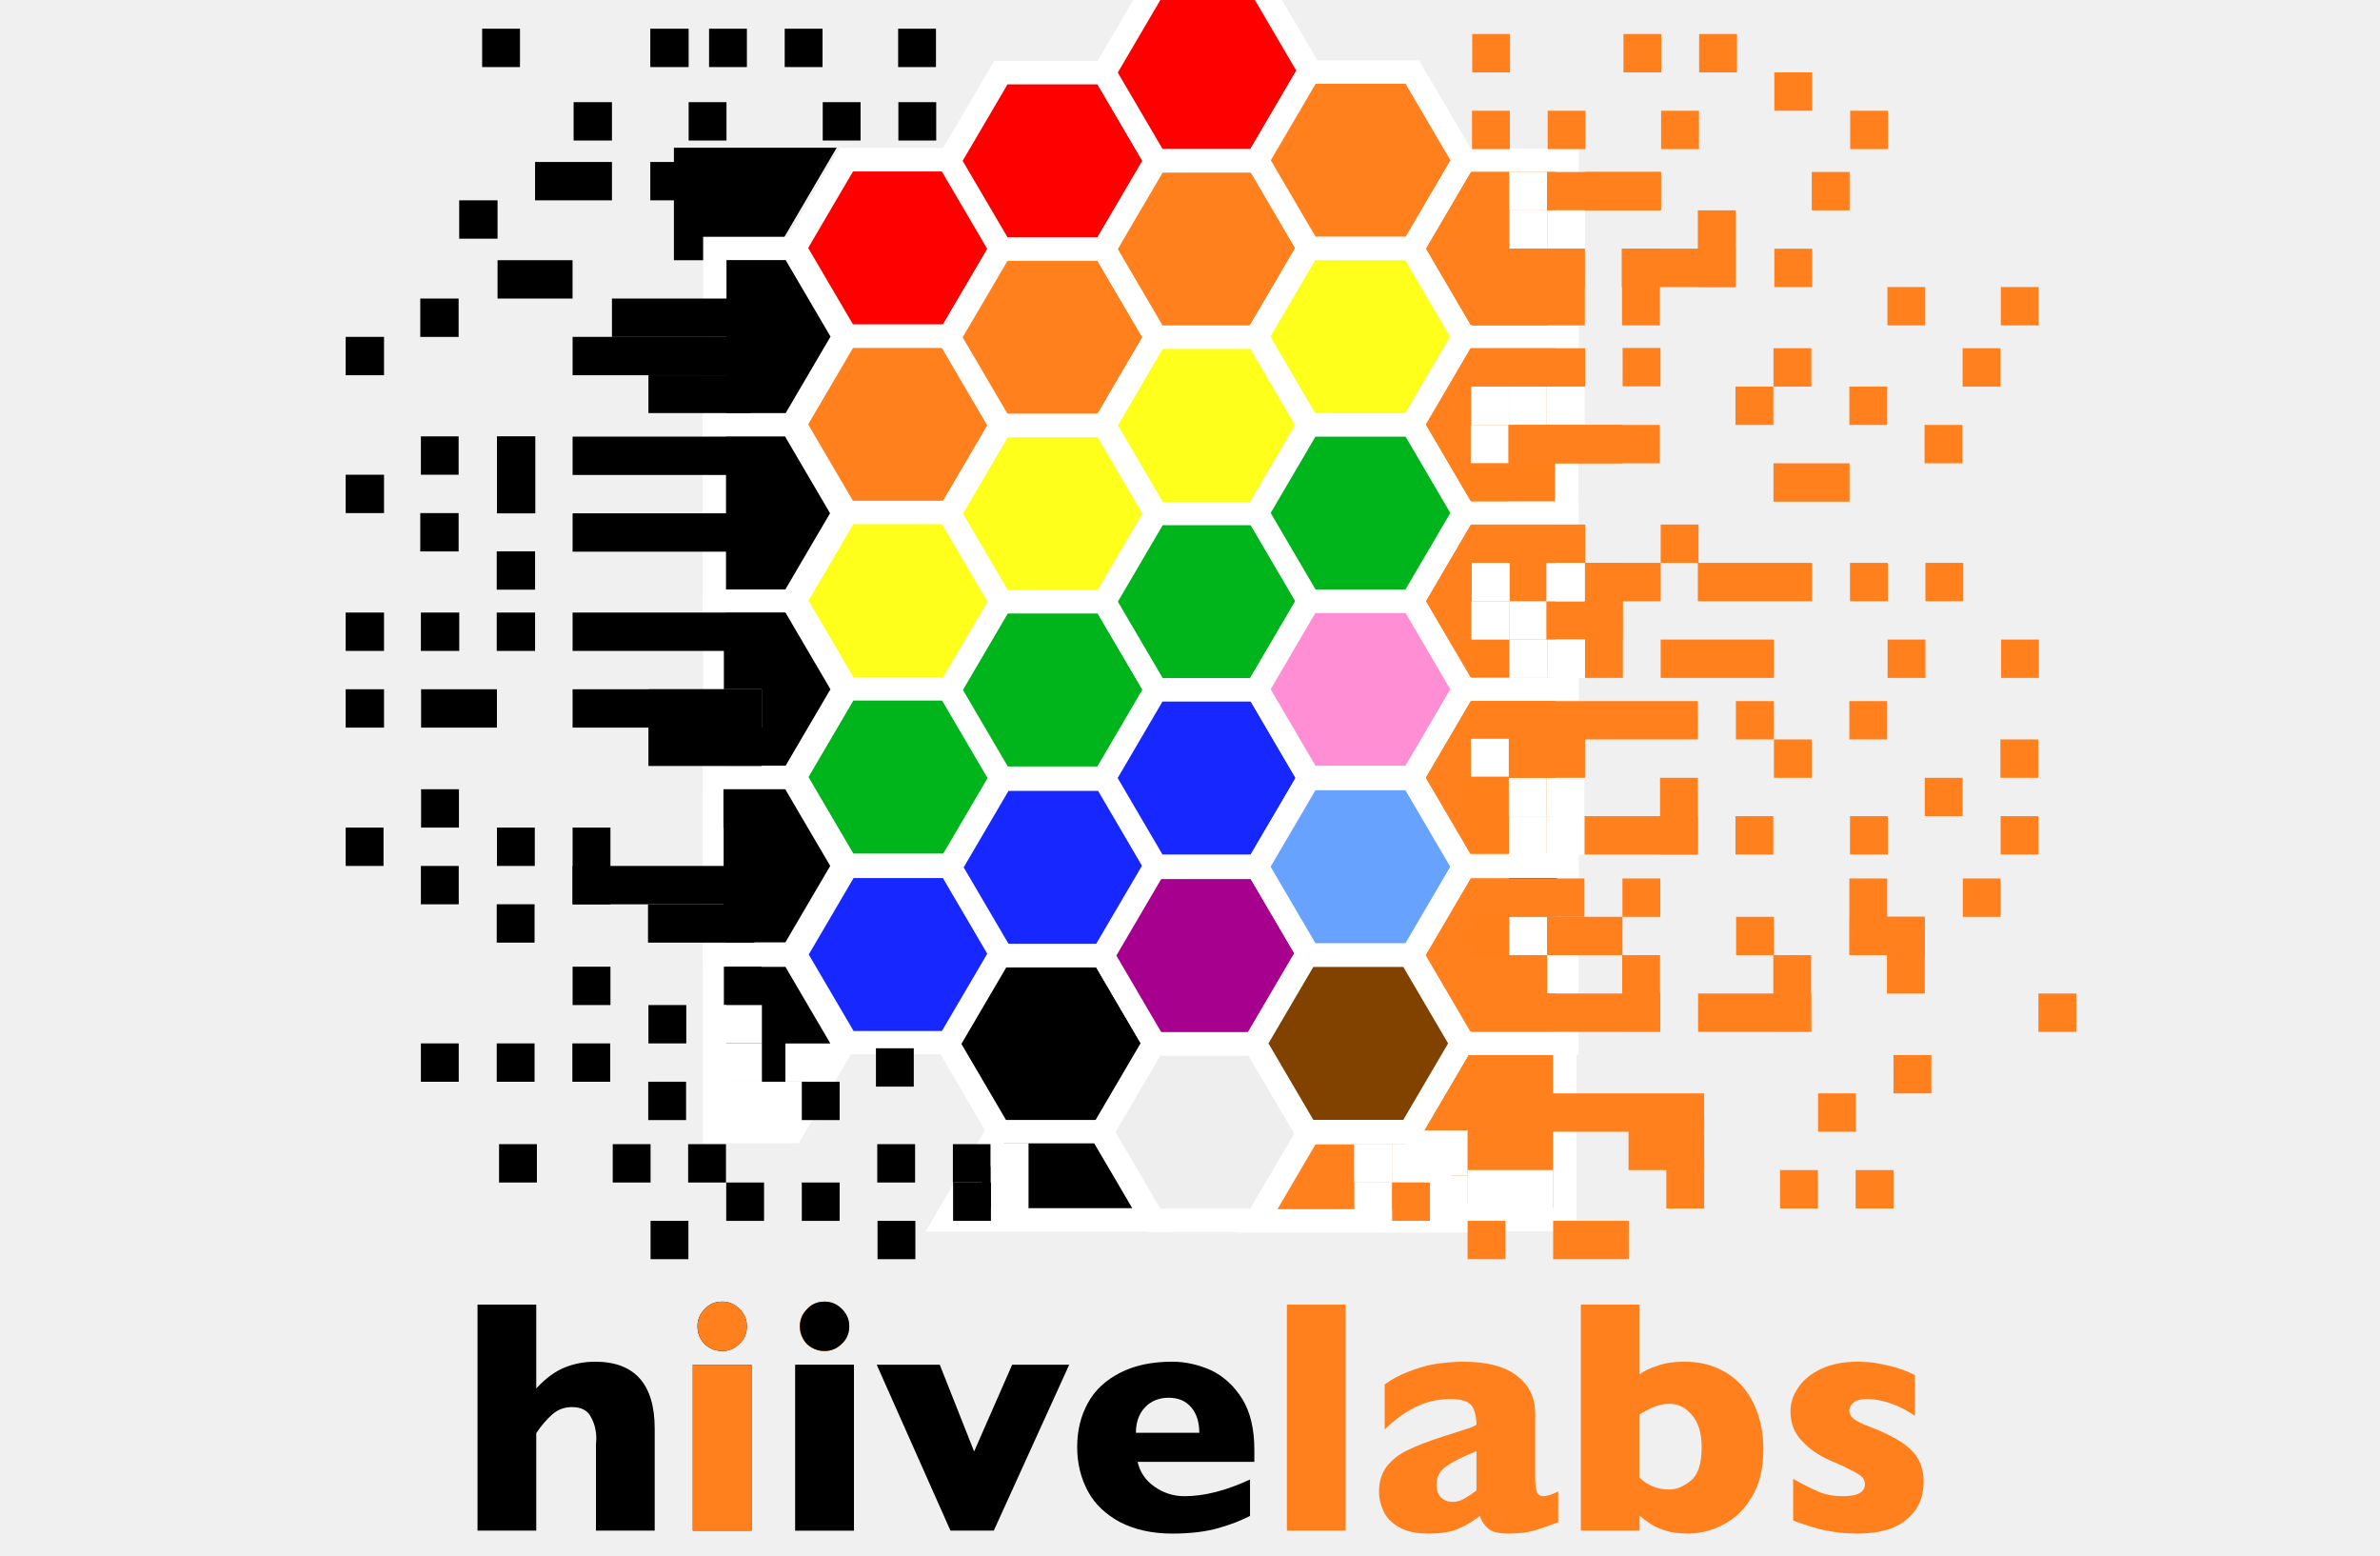
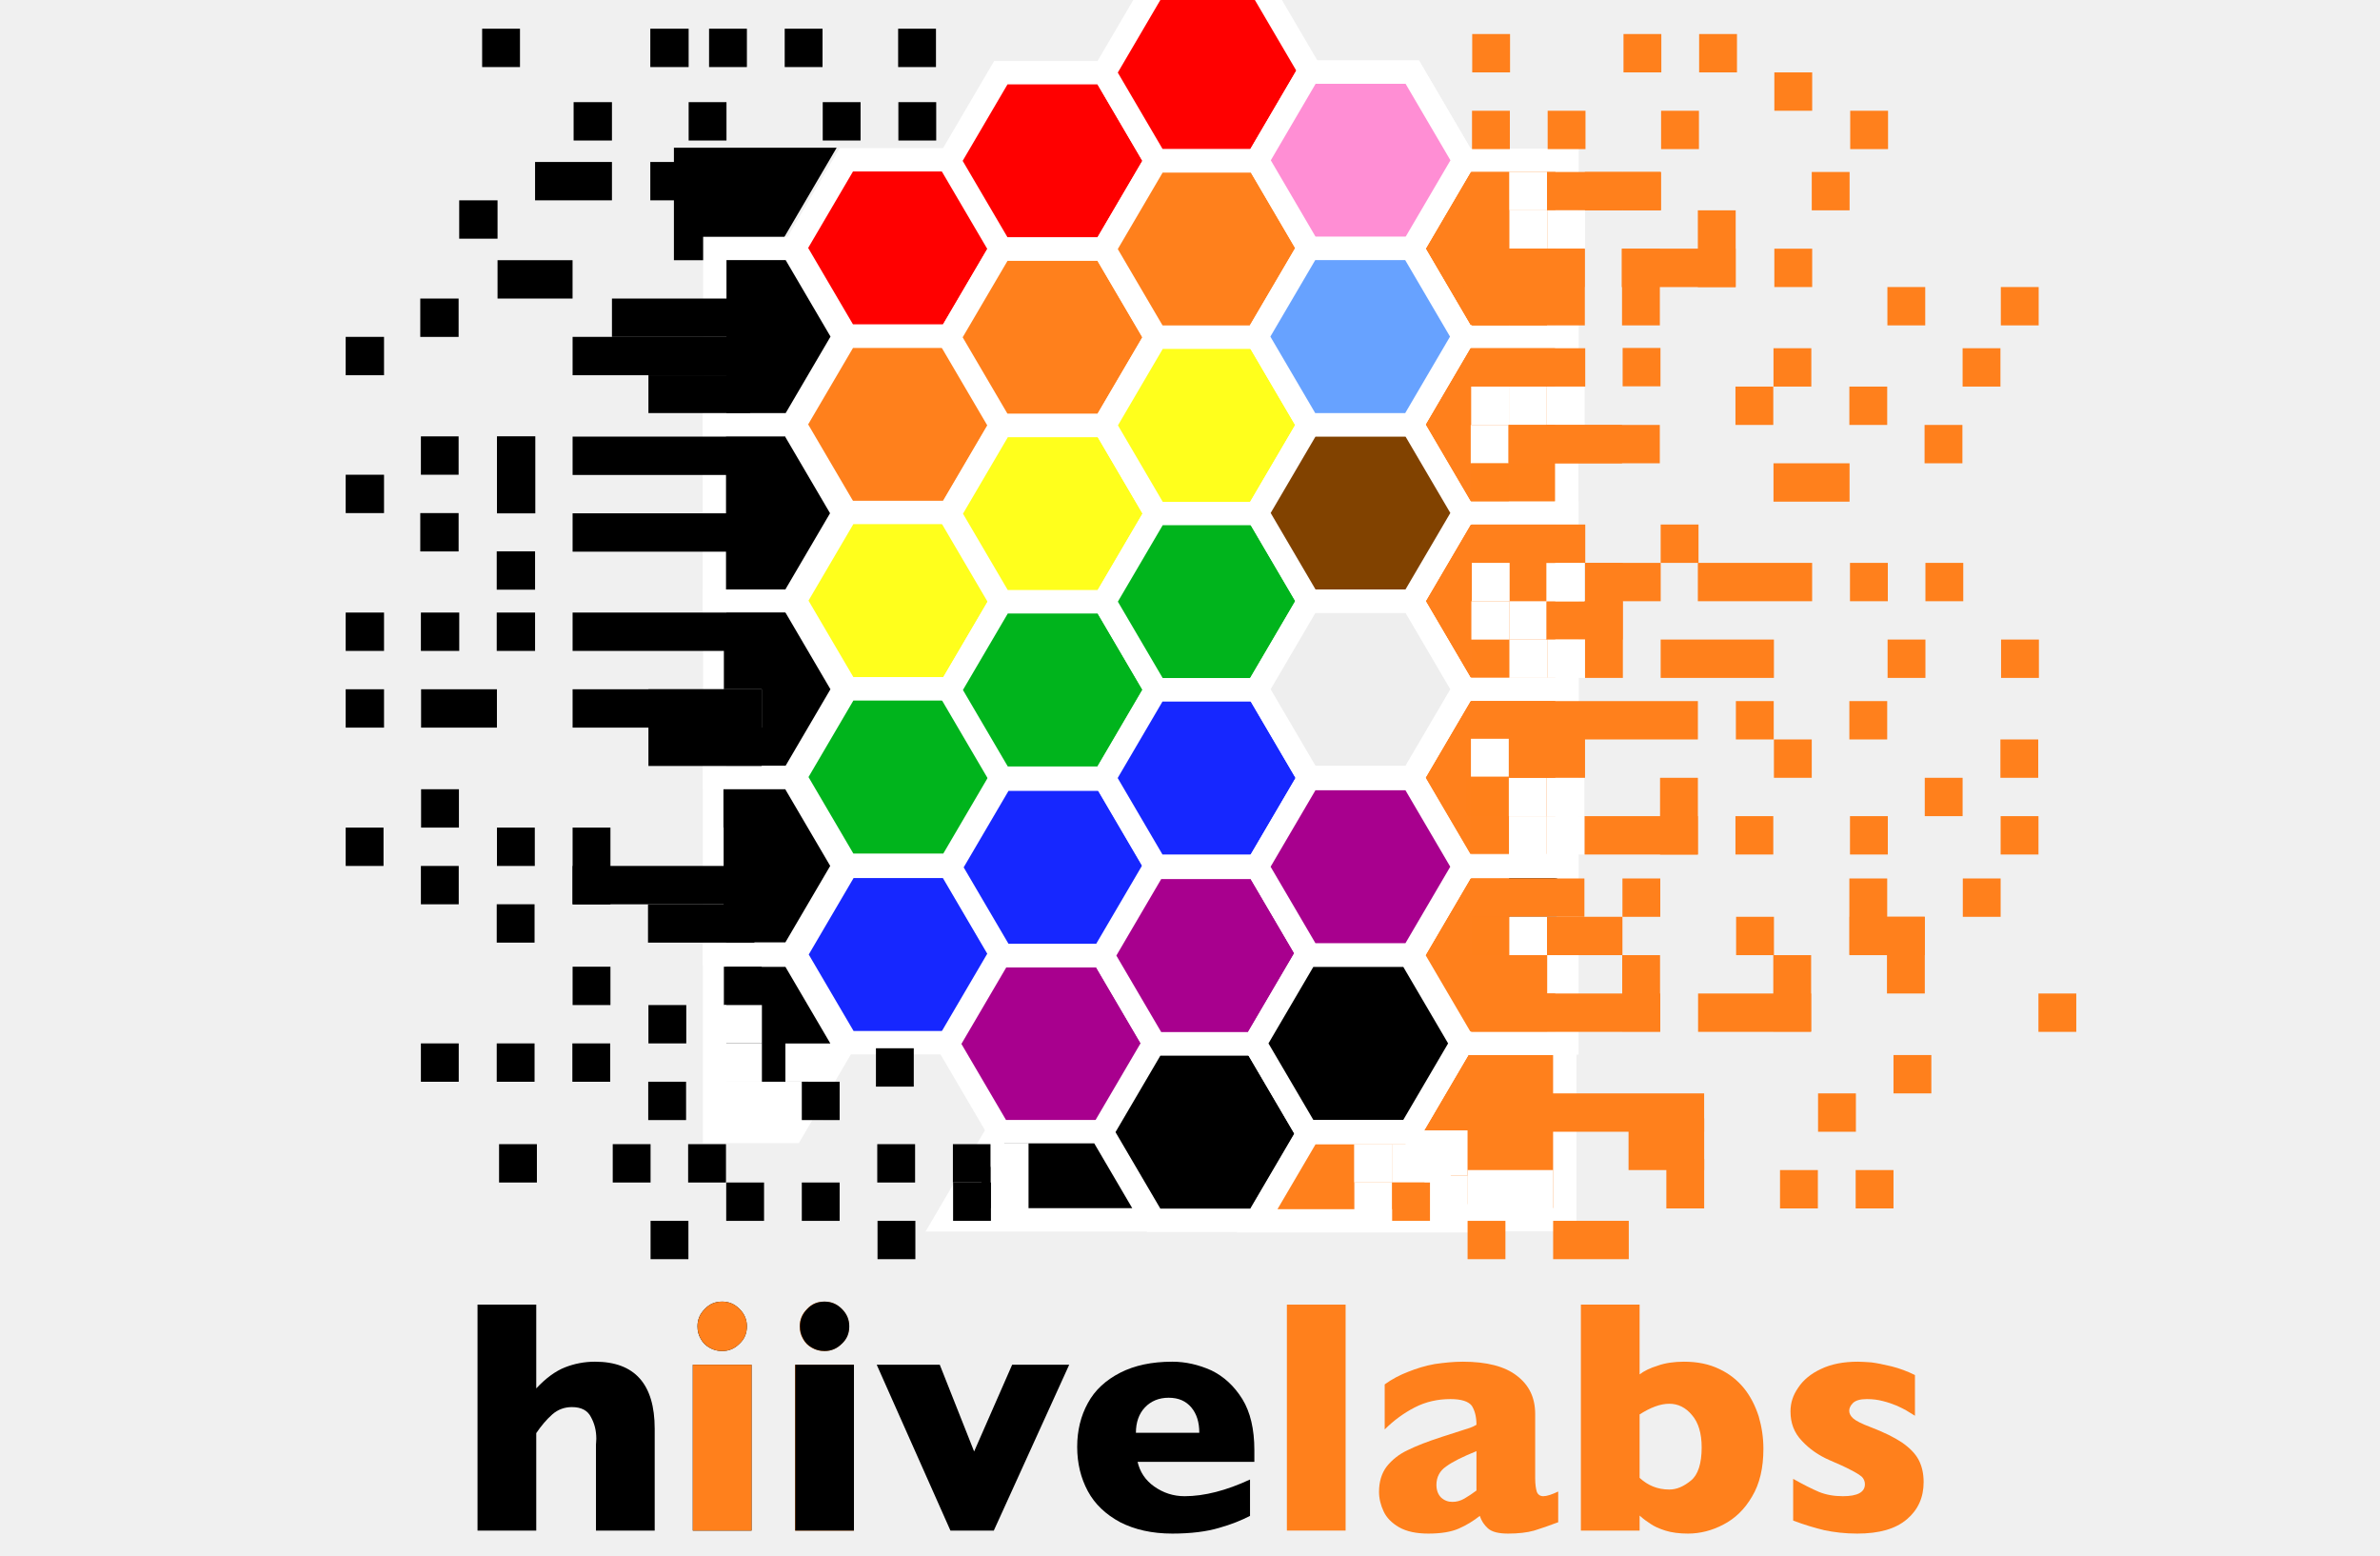
<svg xmlns="http://www.w3.org/2000/svg" width="100%" height="100%" viewBox="0 0 612 400" version="1.1" xml:space="preserve" style="fill-rule:evenodd;clip-rule:evenodd;stroke-miterlimit:10;">
  <g id="Layer1" transform="matrix(1,0,0,1,0.503755,0.109133)">
    <g transform="matrix(1,0,0,1,0,-80)">
      <path d="M217.12,166.28L203.83,143.63L217.12,120.97L243.69,120.97L256.98,143.63L243.69,166.28L217.12,166.28Z" style="fill:rgb(255,0,0);fill-rule:nonzero;stroke:white;stroke-width:6px;" />
    </g>
    <g transform="matrix(1,0,0,1,0,-80)">
      <path d="M217.12,211.65L203.83,188.99L217.12,166.34L243.69,166.34L256.98,188.99L243.69,211.65L217.12,211.65Z" style="fill:rgb(255,128,28);fill-rule:nonzero;stroke:white;stroke-width:6px;" />
    </g>
    <g transform="matrix(1,0,0,1,0,-80)">
      <path d="M217.21,256.94L203.92,234.29L217.21,211.63L243.78,211.63L257.07,234.29L243.78,256.94L217.21,256.94Z" style="fill:rgb(255,255,28);fill-rule:nonzero;stroke:white;stroke-width:6px;" />
    </g>
    <g transform="matrix(1,0,0,1,0,-80)">
      <path d="M217.21,302.31L203.92,279.65L217.21,256.99L243.78,256.99L257.07,279.65L243.78,302.31L217.21,302.31Z" style="fill:rgb(0,180,28);fill-rule:nonzero;stroke:white;stroke-width:6px;" />
    </g>
    <g transform="matrix(1,0,0,1,0,-80)">
      <path d="M217.27,347.93L203.98,325.27L217.27,302.61L243.84,302.61L257.13,325.27L243.84,347.93L217.27,347.93Z" style="fill:rgb(22,39,255);fill-rule:nonzero;stroke:white;stroke-width:6px;" />
    </g>
    <g transform="matrix(1,0,0,1,0,-80)">
      <path d="M256.85,143.89L243.56,121.24L256.85,98.58L283.42,98.58L296.71,121.24L283.42,143.89L256.85,143.89Z" style="fill:rgb(255,0,0);fill-rule:nonzero;stroke:white;stroke-width:6px;" />
    </g>
    <g transform="matrix(1,0,0,1,0,-80)">
      <path d="M256.85,189.26L243.56,166.6L256.85,143.95L283.42,143.95L296.71,166.6L283.42,189.26L256.85,189.26Z" style="fill:rgb(255,128,28);fill-rule:nonzero;stroke:white;stroke-width:6px;" />
    </g>
    <g transform="matrix(1,0,0,1,0,-80)">
      <path d="M256.93,234.6L243.64,211.95L256.93,189.29L283.5,189.29L296.79,211.95L283.5,234.6L256.93,234.6Z" style="fill:rgb(255,255,28);fill-rule:nonzero;stroke:white;stroke-width:6px;" />
    </g>
    <g transform="matrix(1,0,0,1,0,-80)">
      <path d="M256.92,279.92L243.63,257.26L256.92,234.61L283.49,234.61L296.78,257.26L283.49,279.92L256.92,279.92Z" style="fill:rgb(0,180,28);fill-rule:nonzero;stroke:white;stroke-width:6px;" />
    </g>
    <g transform="matrix(1,0,0,1,0,-80)">
      <path d="M257.11,325.52L243.82,302.86L257.11,280.2L283.69,280.2L296.97,302.86L283.69,325.52L257.11,325.52Z" style="fill:rgb(22,39,255);fill-rule:nonzero;stroke:white;stroke-width:6px;" />
    </g>
    <g transform="matrix(1,0,0,1,0,-80)">
-       <path d="M256.53,370.91L243.24,348.25L256.53,325.59L283.1,325.59L296.39,348.25L283.1,370.91L256.53,370.91Z" style="fill-rule:nonzero;stroke:white;stroke-width:6px;" />
+       <path d="M256.53,370.91L243.24,348.25L256.53,325.59L283.1,325.59L296.39,348.25L283.1,370.91L256.53,370.91Z" style="fill:rgb(168,0,142);fill-rule:nonzero;stroke:white;stroke-width:6px;" />
    </g>
    <g transform="matrix(1,0,0,1,0,-80)">
      <path d="M296.74,121.21L283.45,98.55L296.74,75.89L323.31,75.89L336.6,98.55L323.31,121.21L296.74,121.21Z" style="fill:rgb(255,0,0);fill-rule:nonzero;stroke:white;stroke-width:6px;" />
    </g>
    <g transform="matrix(1,0,0,1,0,-80)">
      <path d="M296.74,166.58L283.45,143.92L296.74,121.26L323.31,121.26L336.6,143.92L323.31,166.58L296.74,166.58Z" style="fill:rgb(255,128,28);fill-rule:nonzero;stroke:white;stroke-width:6px;" />
    </g>
    <g transform="matrix(1,0,0,1,0,-80)">
      <path d="M296.77,211.9L283.49,189.24L296.77,166.58L323.35,166.58L336.64,189.24L323.35,211.9L296.77,211.9Z" style="fill:rgb(255,255,28);fill-rule:nonzero;stroke:white;stroke-width:6px;" />
    </g>
    <g transform="matrix(1,0,0,1,0,-80)">
      <path d="M296.76,257.21L283.47,234.56L296.76,211.9L323.34,211.9L336.63,234.56L323.34,257.21L296.76,257.21Z" style="fill:rgb(0,180,28);fill-rule:nonzero;stroke:white;stroke-width:6px;" />
    </g>
    <g transform="matrix(1,0,0,1,0,-80)">
      <path d="M296.37,348.2L283.08,325.54L296.37,302.88L322.94,302.88L336.23,325.54L322.94,348.2L296.37,348.2Z" style="fill:rgb(168,0,142);fill-rule:nonzero;stroke:white;stroke-width:6px;" />
    </g>
    <g transform="matrix(1,0,0,1,0,-80)">
-       <path d="M296.15,393.59L282.86,370.93L296.15,348.28L322.72,348.28L336.01,370.93L322.72,393.59L296.15,393.59Z" style="fill:rgb(238,238,238);fill-rule:nonzero;stroke:white;stroke-width:6px;" />
+       <path d="M296.15,393.59L282.86,370.93L296.15,348.28L322.72,348.28L336.01,370.93L322.72,393.59L296.15,393.59Z" style="fill-rule:nonzero;stroke:white;stroke-width:6px;" />
    </g>
    <g transform="matrix(1,0,0,1,0,-80)">
      <path d="M296.7,302.56L283.42,279.9L296.7,257.24L323.28,257.24L336.57,279.9L323.28,302.56L296.7,302.56Z" style="fill:rgb(22,39,255);fill-rule:nonzero;stroke:white;stroke-width:6px;" />
    </g>
  </g>
  <g id="Layer_1" transform="matrix(1,0,0,1,0,-80)">
    <g transform="matrix(1,0,0,1,-5,0)">
      <g>
        <path d="M181.29,120.97L181.29,143.89L201.47,143.89L214.91,120.97L181.29,120.97Z" style="fill-rule:nonzero;" />
      </g>
      <g>
        <path d="M181.29,120.97L181.29,143.89L201.47,143.89L214.91,120.97L181.29,120.97Z" style="fill:none;fill-rule:nonzero;stroke:black;stroke-width:6px;" />
      </g>
    </g>
    <g>
      <path d="M183.81,189.19L183.81,143.87L203.75,143.87L217.04,166.53L203.75,189.19L183.81,189.19Z" style="fill-rule:nonzero;stroke:white;stroke-width:6px;" />
      <path d="M183.69,234.6L183.69,189.28L203.63,189.28L216.92,211.94L203.63,234.6L183.69,234.6Z" style="fill-rule:nonzero;stroke:white;stroke-width:6px;" />
      <path d="M183.79,279.85L183.79,234.53L203.73,234.53L217.02,257.19L203.73,279.85L183.79,279.85Z" style="fill-rule:nonzero;stroke:white;stroke-width:6px;" />
      <path d="M183.73,325.26L183.73,279.94L203.67,279.94L216.96,302.6L203.67,325.26L183.73,325.26Z" style="fill-rule:nonzero;stroke:white;stroke-width:6px;" />
    </g>
    <path d="M183.75,370.88L183.75,325.56L203.69,325.56L216.98,348.22L203.69,370.88L183.75,370.88Z" style="fill-rule:nonzero;stroke:white;stroke-width:6px;" />
    <path d="M243.24,393.59L256.53,370.93L283.1,370.93L296.39,393.59L243.24,393.59Z" style="fill-rule:nonzero;stroke:white;stroke-width:6px;" />
    <rect x="127.94" y="146.89" width="19.29" height="9.86" />
    <rect x="108.07" y="156.75" width="9.86" height="9.86" />
    <rect x="88.89" y="166.6" width="9.86" height="9.86" />
    <rect x="147.24" y="166.6" width="51.08" height="9.86" />
    <rect x="166.74" y="176.46" width="26.15" height="9.73" />
    <rect x="108.23" y="192.18" width="9.7" height="9.86" />
    <rect x="127.79" y="192.16" width="9.86" height="19.81" />
    <rect x="88.89" y="202.04" width="9.86" height="9.86" />
    <rect x="108.07" y="211.9" width="9.86" height="9.86" />
    <rect x="147.24" y="211.96" width="58.45" height="9.86" />
    <rect x="127.73" y="221.73" width="9.86" height="9.86" />
    <rect x="88.89" y="237.47" width="9.86" height="9.86" />
    <rect x="108.23" y="237.47" width="9.86" height="9.86" />
    <rect x="127.73" y="237.47" width="9.86" height="9.86" />
    <rect x="147.24" y="237.47" width="54.7" height="9.86" />
    <rect x="186.14" y="245.43" width="11.17" height="13.71" />
    <rect x="88.89" y="257.19" width="9.86" height="9.86" />
    <rect x="108.28" y="257.19" width="19.5" height="9.86" />
    <rect x="147.24" y="257.19" width="48.52" height="9.86" />
    <rect x="186.14" y="257.19" width="9.73" height="9.86" style="fill:white;" />
    <rect x="166.74" y="257.19" width="29.12" height="19.72" />
    <rect x="108.28" y="282.89" width="9.73" height="9.86" />
    <rect x="186.03" y="282.89" width="15.91" height="9.86" />
    <rect x="88.89" y="292.75" width="9.73" height="9.86" />
    <rect x="127.79" y="292.75" width="9.73" height="9.86" />
    <rect x="147.24" y="292.75" width="9.73" height="19.72" />
    <rect x="186.08" y="287.82" width="9.73" height="25.16" />
    <rect x="108.23" y="302.61" width="9.73" height="9.86" />
    <rect x="147.24" y="302.61" width="48.52" height="9.86" />
    <rect x="127.73" y="312.46" width="9.73" height="9.86" />
    <rect x="166.63" y="312.46" width="27.35" height="9.86" />
    <rect x="167.29" y="393.84" width="9.73" height="9.86" />
    <rect x="225.65" y="393.84" width="9.73" height="9.86" />
    <rect x="123.98" y="87.38" width="9.73" height="9.86" />
    <rect x="167.22" y="87.38" width="9.86" height="9.86" />
    <rect x="182.33" y="87.38" width="9.73" height="9.86" />
    <rect x="201.78" y="87.38" width="9.73" height="9.86" />
    <rect x="230.95" y="87.38" width="9.73" height="9.86" />
    <rect x="147.5" y="106.26" width="9.86" height="9.86" />
    <rect x="177.08" y="106.26" width="9.73" height="9.86" />
    <rect x="211.56" y="106.26" width="9.73" height="9.86" />
    <rect x="231.01" y="106.26" width="9.73" height="9.86" />
    <rect x="137.59" y="121.64" width="19.77" height="9.86" />
    <rect x="167.22" y="121.64" width="9.86" height="9.86" />
    <rect x="118.08" y="131.5" width="9.86" height="9.86" />
    <g transform="matrix(1,0,0,1,0,-1)">
      <rect x="182.94" y="131.5" width="9.73" height="9.86" />
    </g>
    <rect x="147.24" y="328.51" width="9.73" height="9.86" />
    <rect x="166.74" y="338.37" width="9.73" height="9.86" />
    <rect x="127.73" y="348.23" width="9.73" height="9.86" />
    <rect x="147.18" y="348.23" width="9.73" height="9.86" />
    <rect x="166.69" y="358.08" width="9.73" height="9.86" />
    <rect x="186.14" y="358.08" width="16.95" height="9.86" style="fill:white;" />
    <rect x="225.24" y="349.48" width="9.73" height="9.86" />
    <rect x="128.33" y="374.13" width="9.73" height="9.86" />
    <path d="M138.05,383.99L138.05,374.13" style="fill:none;fill-rule:nonzero;" />
    <rect x="176.95" y="374.13" width="9.73" height="9.86" />
    <rect x="186.74" y="383.99" width="9.73" height="9.86" />
    <rect x="225.58" y="374.13" width="9.73" height="9.86" />
    <rect x="245.03" y="374.13" width="9.73" height="9.86" />
    <rect x="254.75" y="373.84" width="9.73" height="16.81" style="fill:white;" />
    <path d="M138.11,393.84L138.11,383.99" style="fill:none;fill-rule:nonzero;" />
    <path d="M157.56,383.99L157.56,393.84" style="fill:none;fill-rule:nonzero;" />
    <rect x="157.56" y="374.13" width="9.73" height="9.86" />
    <rect x="206.18" y="383.99" width="9.73" height="9.86" />
    <rect x="245.08" y="383.99" width="9.73" height="9.86" />
    <g>
      <path d="M376.38,166.53L363.1,143.87L376.38,121.21L402.96,121.21L402.96,166.53L376.38,166.53Z" style="fill:rgb(255,128,28);fill-rule:nonzero;stroke:white;stroke-width:6px;" />
      <path d="M375.79,393.54L362.5,370.88L375.79,348.23L402.37,348.23L402.37,393.54L375.79,393.54Z" style="fill:rgb(255,128,28);fill-rule:nonzero;stroke:white;stroke-width:6px;" />
      <path d="M376.35,302.51L363.06,279.85L376.35,257.19L402.93,257.19L402.93,302.51L376.35,302.51Z" style="fill:rgb(255,128,28);fill-rule:nonzero;stroke:white;stroke-width:6px;" />
      <path d="M376.36,257.19L363.07,234.53L376.36,211.87L402.93,211.87L402.93,257.19L376.36,257.19Z" style="fill:rgb(255,128,28);fill-rule:nonzero;stroke:white;stroke-width:6px;" />
      <path d="M376.28,211.85L362.99,189.19L376.28,166.53L402.86,166.53L402.86,211.85L376.28,211.85Z" style="fill:rgb(255,128,28);fill-rule:nonzero;stroke:white;stroke-width:6px;" />
      <path d="M376.34,348.13L363.06,325.47L376.34,302.81L402.92,302.81L402.92,348.13L376.34,348.13Z" style="fill:rgb(255,128,28);fill-rule:nonzero;stroke:white;stroke-width:6px;" />
    </g>
    <rect x="378.35" y="124.21" width="9.73" height="9.86" style="fill:rgb(255,128,28);" />
    <rect x="388.08" y="124.21" width="9.73" height="9.86" style="fill:white;" />
    <rect x="407.53" y="124.21" width="9.73" height="9.86" style="fill:rgb(255,128,28);" />
    <rect x="417.25" y="124.21" width="9.73" height="9.86" style="fill:rgb(255,128,28);" />
    <rect x="465.88" y="124.21" width="9.73" height="9.86" style="fill:rgb(255,128,28);" />
    <rect x="378.41" y="134.07" width="9.73" height="9.86" style="fill:rgb(255,128,28);" />
    <rect x="436.59" y="134.07" width="9.73" height="19.72" style="fill:rgb(255,128,28);" />
    <rect x="378.3" y="143.93" width="9.73" height="9.86" style="fill:rgb(255,128,28);" />
    <rect x="417.03" y="143.92" width="29.28" height="9.88" style="fill:rgb(255,128,28);" />
    <rect x="456.26" y="143.93" width="9.73" height="9.86" style="fill:rgb(255,128,28);" />
    <rect x="378.35" y="153.79" width="9.73" height="9.86" style="fill:rgb(255,128,28);" />
    <rect x="397.8" y="124.21" width="29.34" height="9.86" style="fill:rgb(255,128,28);" />
    <rect x="388.13" y="134.07" width="9.73" height="9.86" style="fill:white;" />
    <rect x="397.86" y="134.07" width="9.73" height="9.86" style="fill:white;" />
    <rect x="376.5" y="143.93" width="30.97" height="9.86" style="fill:rgb(255,128,28);" />
    <rect x="388.08" y="153.79" width="9.73" height="9.86" style="fill:rgb(255,128,28);" />
    <rect x="378.52" y="143.93" width="29.01" height="19.72" style="fill:rgb(255,128,28);" />
    <rect x="417.09" y="143.93" width="9.73" height="19.72" style="fill:rgb(255,128,28);" />
    <rect x="485.33" y="153.79" width="9.73" height="9.86" style="fill:rgb(255,128,28);" />
    <rect x="514.5" y="153.79" width="9.73" height="9.86" style="fill:rgb(255,128,28);" />
    <rect x="378.24" y="169.52" width="29.39" height="9.86" style="fill:rgb(255,128,28);" />
    <rect x="417.25" y="169.45" width="9.73" height="9.86" style="fill:rgb(255,128,28);" />
    <rect x="456.04" y="169.52" width="9.73" height="9.86" style="fill:rgb(255,128,28);" />
    <rect x="504.67" y="169.52" width="9.73" height="9.86" style="fill:rgb(255,128,28);" />
    <rect x="378.3" y="179.38" width="9.73" height="9.86" style="fill:white;" />
    <rect x="388.02" y="179.38" width="9.73" height="9.86" style="fill:white;" />
    <rect x="397.75" y="179.38" width="9.73" height="9.86" style="fill:white;" />
    <rect x="475.55" y="179.38" width="9.73" height="9.86" style="fill:rgb(255,128,28);" />
    <rect x="378.19" y="189.24" width="9.73" height="9.86" style="fill:white;" />
    <rect x="397.64" y="189.24" width="9.73" height="9.86" style="fill:rgb(255,128,28);" />
    <rect x="407.36" y="189.24" width="9.73" height="9.86" style="fill:rgb(255,128,28);" />
    <rect x="387.91" y="189.24" width="38.9" height="9.86" style="fill:rgb(255,128,28);" />
    <rect x="494.89" y="189.24" width="9.73" height="9.86" style="fill:rgb(255,128,28);" />
    <rect x="378.24" y="199.1" width="9.73" height="9.86" style="fill:rgb(255,128,28);fill-opacity:0.32;" />
    <rect x="378.3" y="199.1" width="21.51" height="9.86" style="fill:rgb(255,128,28);fill-opacity:0.32;" />
    <rect x="456.04" y="199.1" width="19.56" height="9.86" style="fill:rgb(255,128,28);" />
    <rect x="378.41" y="214.84" width="29.23" height="9.86" style="fill:rgb(255,128,28);" />
    <rect x="378.46" y="224.7" width="9.73" height="9.86" style="fill:rgb(255,128,28);fill-opacity:0.32;" />
    <rect x="378.35" y="234.56" width="9.73" height="9.86" style="fill:rgb(255,128,28);fill-opacity:0.32;" />
    <rect x="388.08" y="234.56" width="9.73" height="9.86" style="fill:white;" />
    <rect x="378.41" y="244.41" width="9.73" height="9.86" style="fill:rgb(255,128,28);fill-opacity:0.32;" />
    <rect x="388.13" y="244.41" width="9.73" height="9.86" style="fill:white;" />
    <rect x="378.3" y="260.23" width="58.3" height="9.86" style="fill:rgb(255,128,28);" />
    <rect x="378.35" y="270.09" width="9.73" height="9.86" style="fill:rgb(255,128,28);fill-opacity:0.32;" />
    <rect x="376.85" y="279.95" width="11.11" height="9.86" style="fill:rgb(255,128,28);fill-opacity:0.32;" />
    <rect x="387.97" y="279.95" width="9.73" height="9.86" style="fill:white;" />
    <rect x="378.3" y="279.95" width="9.73" height="19.72" style="fill:rgb(255,128,28);fill-opacity:0.32;" />
    <rect x="388.02" y="289.81" width="9.73" height="9.86" style="fill:white;" />
    <rect x="427.03" y="214.84" width="9.73" height="9.86" style="fill:rgb(255,128,28);" />
    <rect x="407.64" y="224.7" width="19.4" height="9.86" style="fill:rgb(255,128,28);" />
    <rect x="436.59" y="224.7" width="29.39" height="9.86" style="fill:rgb(255,128,28);" />
    <rect x="475.71" y="224.7" width="9.73" height="9.86" style="fill:rgb(255,128,28);" />
    <rect x="495.11" y="224.7" width="9.73" height="9.86" style="fill:rgb(255,128,28);" />
    <rect x="397.64" y="234.56" width="19.61" height="9.86" style="fill:rgb(255,128,28);" />
    <rect x="397.86" y="244.41" width="9.73" height="9.86" style="fill:white;" />
    <rect x="407.58" y="224.73" width="9.73" height="29.54" style="fill:rgb(255,128,28);" />
    <rect x="427.03" y="244.41" width="29.12" height="9.86" style="fill:rgb(255,128,28);" />
    <rect x="485.38" y="244.41" width="9.73" height="9.86" style="fill:rgb(255,128,28);" />
    <rect x="514.56" y="244.41" width="9.73" height="9.86" style="fill:rgb(255,128,28);" />
    <rect x="446.37" y="260.23" width="9.73" height="9.86" style="fill:rgb(255,128,28);" />
    <rect x="475.55" y="260.23" width="9.73" height="9.86" style="fill:rgb(255,128,28);" />
    <rect x="456.15" y="270.09" width="9.73" height="9.86" style="fill:rgb(255,128,28);" />
    <rect x="397.69" y="279.95" width="9.73" height="9.86" style="fill:white;" />
    <rect x="426.87" y="279.95" width="9.73" height="19.72" style="fill:rgb(255,128,28);" />
    <rect x="446.26" y="289.81" width="9.73" height="9.86" style="fill:rgb(255,128,28);" />
    <rect x="494.94" y="279.95" width="9.73" height="9.86" style="fill:rgb(255,128,28);" />
    <rect x="514.39" y="270.09" width="9.73" height="9.86" style="fill:rgb(255,128,28);" />
    <rect x="397.75" y="289.81" width="9.73" height="9.86" style="fill:white;" />
    <rect x="407.47" y="289.81" width="29.12" height="9.86" style="fill:rgb(255,128,28);" />
    <rect x="514.45" y="289.81" width="9.73" height="9.86" style="fill:rgb(255,128,28);" />
    <rect x="388.04" y="305.83" width="12.36" height="9.86" />
    <rect x="417.2" y="305.83" width="9.73" height="9.86" style="fill:rgb(255,128,28);" />
    <rect x="378.35" y="305.83" width="29.07" height="9.86" style="fill:rgb(255,128,28);" />
    <rect x="475.55" y="305.83" width="9.73" height="19.64" style="fill:rgb(255,128,28);" />
    <rect x="504.72" y="305.83" width="9.73" height="9.86" style="fill:rgb(255,128,28);" />
    <rect x="378.35" y="315.68" width="9.73" height="9.86" style="fill:rgb(255,128,28);fill-opacity:0.32;" />
    <rect x="388.11" y="315.68" width="12.36" height="9.86" style="fill:white;" />
    <rect x="397.8" y="315.68" width="19.4" height="9.86" style="fill:rgb(255,128,28);" />
    <rect x="446.43" y="315.68" width="9.73" height="9.86" style="fill:rgb(255,128,28);" />
    <rect x="475.6" y="315.68" width="19.34" height="9.86" style="fill:rgb(255,128,28);" />
    <rect x="387.97" y="325.54" width="12.36" height="9.86" style="fill:white;" />
    <rect x="417.14" y="325.54" width="9.73" height="19.61" style="fill:rgb(255,128,28);" />
    <rect x="455.99" y="325.54" width="9.73" height="19.61" style="fill:rgb(255,128,28);" />
    <rect x="485.22" y="315.68" width="9.73" height="19.72" style="fill:rgb(255,128,28);" />
    <rect x="436.65" y="335.4" width="29.07" height="9.86" style="fill:rgb(255,128,28);" />
    <rect x="524.17" y="335.4" width="9.73" height="9.86" style="fill:rgb(255,128,28);" />
    <rect x="486.9" y="351.22" width="9.73" height="9.86" style="fill:rgb(255,128,28);" />
    <rect x="383.76" y="361.08" width="54.45" height="9.86" style="fill:rgb(255,128,28);" />
    <rect x="467.5" y="361.08" width="9.73" height="9.86" style="fill:rgb(255,128,28);" />
    <rect x="418.77" y="367.5" width="19.45" height="13.29" style="fill:rgb(255,128,28);" />
    <rect x="428.49" y="377.93" width="9.73" height="12.72" style="fill:rgb(255,128,28);" />
    <rect x="457.72" y="380.79" width="9.73" height="9.86" style="fill:rgb(255,128,28);" />
    <rect x="477.17" y="380.79" width="9.73" height="9.86" style="fill:rgb(255,128,28);" />
    <rect x="378.57" y="88.75" width="9.73" height="9.86" style="fill:rgb(255,128,28);" />
    <rect x="417.47" y="88.75" width="9.73" height="9.86" style="fill:rgb(255,128,28);" />
    <rect x="436.92" y="88.75" width="9.73" height="9.86" style="fill:rgb(255,128,28);" />
    <rect x="456.26" y="98.61" width="9.73" height="9.86" style="fill:rgb(255,128,28);" />
    <rect x="378.52" y="108.47" width="9.73" height="9.86" style="fill:rgb(255,128,28);" />
    <rect x="397.97" y="108.47" width="9.73" height="9.86" style="fill:rgb(255,128,28);" />
    <rect x="427.14" y="108.47" width="9.73" height="9.86" style="fill:rgb(255,128,28);" />
    <rect x="475.77" y="108.47" width="9.73" height="9.86" style="fill:rgb(255,128,28);" />
    <g>
      <path d="M336.58,143.87L323.3,121.21L336.58,98.55L363.16,98.55L376.45,121.21L363.16,143.87L336.58,143.87Z" style="fill:rgb(255,128,28);fill-rule:nonzero;stroke:white;stroke-width:6px;" />
      <path d="M335.99,370.88L322.7,348.23L335.99,325.57L362.57,325.57L375.85,348.23L362.57,370.88L335.99,370.88Z" style="fill:rgb(255,128,28);fill-rule:nonzero;stroke:white;stroke-width:6px;" />
      <path d="M336.55,279.85L323.26,257.19L336.55,234.53L363.12,234.53L376.41,257.19L363.12,279.85L336.55,279.85Z" style="fill:rgb(255,128,28);fill-rule:nonzero;stroke:white;stroke-width:6px;" />
      <path d="M336.56,234.53L323.27,211.87L336.56,189.21L363.13,189.21L376.42,211.87L363.13,234.53L336.56,234.53Z" style="fill:rgb(255,128,28);fill-rule:nonzero;stroke:white;stroke-width:6px;" />
      <path d="M336.48,189.19L323.19,166.53L336.48,143.87L363.06,143.87L376.34,166.53L363.06,189.19L336.48,189.19Z" style="fill:rgb(255,128,28);fill-rule:nonzero;stroke:white;stroke-width:6px;" />
      <path d="M336.54,325.47L323.25,302.81L336.54,280.15L363.12,280.15L376.4,302.81L363.12,325.47L336.54,325.47Z" style="fill:rgb(255,128,28);fill-rule:nonzero;stroke:white;stroke-width:6px;" />
    </g>
-     <path d="M336.58,143.87L323.3,121.21L336.58,98.55L363.16,98.55L376.45,121.21L363.16,143.87L336.58,143.87Z" style="fill:rgb(255,128,28);fill-rule:nonzero;stroke:white;stroke-width:6px;" />
-     <path d="M335.99,370.88L322.7,348.23L335.99,325.57L362.57,325.57L375.85,348.23L362.57,370.88L335.99,370.88Z" style="fill:rgb(129,66,0);fill-rule:nonzero;stroke:white;stroke-width:6px;" />
-     <path d="M336.55,279.85L323.26,257.19L336.55,234.53L363.12,234.53L376.41,257.19L363.12,279.85L336.55,279.85Z" style="fill:rgb(255,142,212);fill-rule:nonzero;stroke:white;stroke-width:6px;" />
-     <path d="M336.56,234.53L323.27,211.87L336.56,189.21L363.13,189.21L376.42,211.87L363.13,234.53L336.56,234.53Z" style="fill:rgb(0,180,28);fill-rule:nonzero;stroke:white;stroke-width:6px;" />
-     <path d="M336.48,189.19L323.19,166.53L336.48,143.87L363.06,143.87L376.34,166.53L363.06,189.19L336.48,189.19Z" style="fill:rgb(255,255,28);fill-rule:nonzero;stroke:white;stroke-width:6px;" />
-     <path d="M336.54,325.47L323.25,302.81L336.54,280.15L363.12,280.15L376.4,302.81L363.12,325.47L336.54,325.47Z" style="fill:rgb(103,162,255);fill-rule:nonzero;stroke:white;stroke-width:6px;" />
+     <path d="M336.58,143.87L323.3,121.21L336.58,98.55L363.16,98.55L376.45,121.21L363.16,143.87L336.58,143.87Z" style="fill:rgb(255,142,212);fill-rule:nonzero;stroke:white;stroke-width:6px;" />
+     <path d="M335.99,370.88L322.7,348.23L335.99,325.57L362.57,325.57L375.85,348.23L362.57,370.88L335.99,370.88Z" style="fill-rule:nonzero;stroke:white;stroke-width:6px;" />
+     <path d="M336.55,279.85L323.26,257.19L336.55,234.53L363.12,234.53L376.41,257.19L363.12,279.85L336.55,279.85Z" style="fill:rgb(238,238,238);fill-rule:nonzero;stroke:white;stroke-width:6px;" />
+     <path d="M336.56,234.53L323.27,211.87L336.56,189.21L363.13,189.21L376.42,211.87L363.13,234.53L336.56,234.53Z" style="fill:rgb(129,66,0);fill-rule:nonzero;stroke:white;stroke-width:6px;" />
+     <path d="M336.48,189.19L323.19,166.53L336.48,143.87L363.06,143.87L376.34,166.53L363.06,189.19L336.48,189.19Z" style="fill:rgb(103,162,255);fill-rule:nonzero;stroke:white;stroke-width:6px;" />
+     <path d="M336.54,325.47L323.25,302.81L336.54,280.15L363.12,280.15L376.4,302.81L363.12,325.47L336.54,325.47Z" style="fill:rgb(168,0,142);fill-rule:nonzero;stroke:white;stroke-width:6px;" />
    <path d="M323.26,393.84L336.55,371.19L363.12,371.19L376.41,393.84L323.26,393.84Z" style="fill:rgb(255,128,28);fill-rule:nonzero;stroke:white;stroke-width:6px;" />
    <rect x="348.2" y="374.13" width="9.73" height="9.86" style="fill:white;" />
    <rect x="348.26" y="383.99" width="9.73" height="9.86" style="fill:white;" />
    <rect x="377.38" y="393.84" width="9.73" height="9.86" style="fill:rgb(255,128,28);" />
    <rect x="399.38" y="393.84" width="19.45" height="9.86" style="fill:rgb(255,128,28);" />
    <rect x="366.3" y="382.22" width="11.13" height="11.63" style="fill:white;" />
    <rect x="366.24" y="370.59" width="11.13" height="11.63" style="fill:white;" />
    <rect x="377.38" y="380.79" width="22" height="13.05" style="fill:white;" />
    <rect x="357.93" y="374.13" width="9.73" height="9.86" style="fill:white;" />
    <rect x="357.98" y="383.99" width="9.73" height="9.86" style="fill:rgb(255,128,28);" />
    <rect x="446.26" y="179.38" width="9.73" height="9.86" style="fill:rgb(255,128,28);" />
    <rect x="378.46" y="224.7" width="9.73" height="9.86" style="fill:white;" />
    <rect x="378.35" y="234.56" width="9.73" height="9.86" style="fill:white;" />
    <rect x="378.24" y="269.92" width="9.73" height="9.73" style="fill:white;" />
    <rect x="388.13" y="260.5" width="19.45" height="19.45" style="fill:rgb(255,128,28);" />
    <rect x="475.71" y="289.81" width="9.73" height="9.86" style="fill:rgb(255,128,28);" />
    <rect x="397.64" y="224.73" width="9.73" height="9.86" style="fill:white;" />
    <rect x="182.94" y="121.64" width="9.73" height="9.86" />
    <rect x="192.66" y="121.64" width="9.73" height="9.86" />
    <rect x="157.36" y="156.75" width="44.58" height="9.86" />
    <rect x="201.96" y="348.25" width="12.2" height="9.83" style="fill:white;" />
    <rect x="202.02" y="358.08" width="9.73" height="9.86" style="fill:white;" />
    <rect x="206.18" y="358.08" width="9.73" height="9.86" />
    <rect x="186.14" y="328.51" width="9.73" height="9.86" />
    <rect x="186.19" y="338.37" width="9.73" height="9.86" style="fill:white;" />
    <rect x="186.19" y="348.23" width="9.73" height="9.86" style="fill:white;" />
    <rect x="147.24" y="192.24" width="54.7" height="9.86" />
    <rect x="108.23" y="348.23" width="9.73" height="9.86" />
    <rect x="378.24" y="325.54" width="19.61" height="19.61" style="fill:rgb(255,128,28);" />
    <rect x="378.3" y="335.4" width="48.63" height="9.86" style="fill:rgb(255,128,28);" />
    <g transform="matrix(0.65,0,0,0.65,20,147)">
      <g transform="matrix(1,0,0,1,150.748,502.259)">
        <g transform="matrix(132,0,0,132,0,0)">
          <path d="M0.587,-0L0.411,-0L0.411,-0.258C0.411,-0.26 0.412,-0.269 0.412,-0.275C0.412,-0.299 0.407,-0.32 0.396,-0.34C0.386,-0.36 0.367,-0.37 0.339,-0.37C0.317,-0.37 0.297,-0.363 0.28,-0.348C0.263,-0.333 0.247,-0.314 0.232,-0.292L0.232,-0L0.056,-0L0.056,-0.677L0.232,-0.677L0.232,-0.426C0.261,-0.457 0.29,-0.478 0.318,-0.489C0.346,-0.5 0.376,-0.506 0.408,-0.506C0.527,-0.506 0.587,-0.439 0.587,-0.305L0.587,-0Z" style="fill-rule:nonzero;" />
        </g>
        <g transform="matrix(132,0,0,132,83.9824,0)">
          <path d="M0.227,-0.612C0.227,-0.591 0.22,-0.574 0.205,-0.56C0.19,-0.545 0.173,-0.538 0.153,-0.538C0.139,-0.538 0.127,-0.541 0.115,-0.548C0.104,-0.554 0.095,-0.563 0.089,-0.574C0.082,-0.586 0.079,-0.598 0.079,-0.612C0.079,-0.632 0.086,-0.649 0.101,-0.664C0.115,-0.679 0.132,-0.686 0.153,-0.686C0.173,-0.686 0.19,-0.679 0.205,-0.664C0.22,-0.649 0.227,-0.632 0.227,-0.612ZM0.241,-0L0.065,-0L0.065,-0.497L0.241,-0.497L0.241,-0Z" style="fill-rule:nonzero;" />
        </g>
      </g>
      <g transform="matrix(1,0,0,1,234.748,502.259)">
        <g transform="matrix(132,0,0,132,0,0)">
          <path d="M0.227,-0.612C0.227,-0.591 0.22,-0.574 0.205,-0.56C0.19,-0.545 0.173,-0.538 0.153,-0.538C0.139,-0.538 0.127,-0.541 0.115,-0.548C0.104,-0.554 0.095,-0.563 0.089,-0.574C0.082,-0.586 0.079,-0.598 0.079,-0.612C0.079,-0.632 0.086,-0.649 0.101,-0.664C0.115,-0.679 0.132,-0.686 0.153,-0.686C0.173,-0.686 0.19,-0.679 0.205,-0.664C0.22,-0.649 0.227,-0.632 0.227,-0.612ZM0.241,-0L0.065,-0L0.065,-0.497L0.241,-0.497L0.241,-0Z" style="fill:rgb(255,128,28);fill-rule:nonzero;" />
        </g>
        <g transform="matrix(132,0,0,132,40.4121,0)">
          <path d="M0.227,-0.612C0.227,-0.591 0.22,-0.574 0.205,-0.56C0.19,-0.545 0.173,-0.538 0.153,-0.538C0.139,-0.538 0.127,-0.541 0.115,-0.548C0.104,-0.554 0.095,-0.563 0.089,-0.574C0.082,-0.586 0.079,-0.598 0.079,-0.612C0.079,-0.632 0.086,-0.649 0.101,-0.664C0.115,-0.679 0.132,-0.686 0.153,-0.686C0.173,-0.686 0.19,-0.679 0.205,-0.664C0.22,-0.649 0.227,-0.632 0.227,-0.612ZM0.241,-0L0.065,-0L0.065,-0.497L0.241,-0.497L0.241,-0Z" style="fill:rgb(255,128,28);fill-rule:nonzero;" />
        </g>
      </g>
      <g transform="matrix(1,0,0,1,275.248,502.259)">
        <g transform="matrix(132,0,0,132,0,0)">
          <path d="M0.227,-0.612C0.227,-0.591 0.22,-0.574 0.205,-0.56C0.19,-0.545 0.173,-0.538 0.153,-0.538C0.139,-0.538 0.127,-0.541 0.115,-0.548C0.104,-0.554 0.095,-0.563 0.089,-0.574C0.082,-0.586 0.079,-0.598 0.079,-0.612C0.079,-0.632 0.086,-0.649 0.101,-0.664C0.115,-0.679 0.132,-0.686 0.153,-0.686C0.173,-0.686 0.19,-0.679 0.205,-0.664C0.22,-0.649 0.227,-0.632 0.227,-0.612ZM0.241,-0L0.065,-0L0.065,-0.497L0.241,-0.497L0.241,-0Z" style="fill-rule:nonzero;" />
        </g>
        <g transform="matrix(132,0,0,132,40.4121,0)">
          <path d="M0.58,-0.497L0.354,-0L0.224,-0L0.003,-0.497L0.192,-0.497L0.295,-0.237L0.409,-0.497L0.58,-0.497Z" style="fill-rule:nonzero;" />
        </g>
        <g transform="matrix(132,0,0,132,115.5,0)">
          <path d="M0.566,-0.206L0.216,-0.206C0.223,-0.176 0.239,-0.151 0.266,-0.132C0.293,-0.113 0.323,-0.103 0.357,-0.103C0.416,-0.103 0.482,-0.12 0.553,-0.153L0.553,-0.044C0.528,-0.031 0.496,-0.018 0.46,-0.008C0.423,0.003 0.376,0.009 0.32,0.009C0.259,0.009 0.207,-0.003 0.164,-0.025C0.121,-0.048 0.088,-0.079 0.067,-0.118C0.046,-0.157 0.035,-0.201 0.035,-0.251C0.035,-0.3 0.046,-0.344 0.067,-0.382C0.088,-0.421 0.121,-0.451 0.164,-0.473C0.207,-0.495 0.259,-0.506 0.32,-0.506C0.36,-0.506 0.399,-0.497 0.437,-0.48C0.474,-0.462 0.505,-0.434 0.53,-0.394C0.554,-0.355 0.566,-0.304 0.566,-0.241L0.566,-0.206ZM0.401,-0.293C0.401,-0.325 0.393,-0.35 0.377,-0.369C0.361,-0.388 0.339,-0.398 0.309,-0.398C0.28,-0.398 0.256,-0.388 0.238,-0.369C0.22,-0.35 0.211,-0.324 0.211,-0.293L0.401,-0.293Z" style="fill-rule:nonzero;" />
        </g>
      </g>
      <g transform="matrix(1,0,0,1,469.748,502.259)">
        <g transform="matrix(132,0,0,132,0,0)">
          <rect x="0.065" y="-0.677" width="0.176" height="0.677" style="fill:rgb(255,128,28);" />
        </g>
        <g transform="matrix(132,0,0,132,40.4121,0)">
          <path d="M0.572,-0.025C0.546,-0.015 0.522,-0.007 0.5,-0C0.479,0.006 0.452,0.009 0.422,0.009C0.393,0.009 0.373,0.004 0.361,-0.007C0.35,-0.017 0.342,-0.029 0.337,-0.044C0.318,-0.029 0.297,-0.016 0.274,-0.006C0.251,0.004 0.221,0.009 0.183,0.009C0.147,0.009 0.118,0.003 0.095,-0.01C0.073,-0.023 0.058,-0.038 0.049,-0.057C0.04,-0.076 0.035,-0.096 0.035,-0.116C0.035,-0.147 0.043,-0.172 0.058,-0.192C0.074,-0.212 0.095,-0.229 0.121,-0.241C0.147,-0.254 0.181,-0.267 0.224,-0.281C0.249,-0.289 0.267,-0.295 0.28,-0.299C0.292,-0.303 0.301,-0.306 0.308,-0.308C0.314,-0.31 0.32,-0.313 0.327,-0.317C0.327,-0.341 0.322,-0.36 0.313,-0.374C0.303,-0.387 0.282,-0.394 0.249,-0.394C0.211,-0.394 0.175,-0.386 0.142,-0.369C0.109,-0.352 0.079,-0.33 0.052,-0.303L0.052,-0.438C0.074,-0.454 0.097,-0.466 0.123,-0.476C0.148,-0.486 0.174,-0.494 0.202,-0.499C0.23,-0.503 0.258,-0.506 0.286,-0.506C0.358,-0.506 0.412,-0.492 0.448,-0.464C0.485,-0.436 0.503,-0.398 0.503,-0.349L0.503,-0.157C0.503,-0.139 0.505,-0.125 0.508,-0.116C0.511,-0.108 0.518,-0.103 0.527,-0.103C0.538,-0.103 0.553,-0.108 0.572,-0.117L0.572,-0.025ZM0.327,-0.12L0.327,-0.238C0.285,-0.221 0.255,-0.206 0.236,-0.192C0.217,-0.179 0.207,-0.16 0.207,-0.137C0.207,-0.121 0.212,-0.108 0.221,-0.099C0.231,-0.09 0.242,-0.086 0.255,-0.086C0.267,-0.086 0.279,-0.089 0.291,-0.096C0.303,-0.103 0.315,-0.111 0.327,-0.12Z" style="fill:rgb(255,128,28);fill-rule:nonzero;" />
        </g>
        <g transform="matrix(132,0,0,132,117.627,0)">
          <path d="M0.602,-0.245C0.602,-0.188 0.591,-0.14 0.568,-0.102C0.546,-0.064 0.517,-0.036 0.482,-0.018C0.448,-0 0.412,0.009 0.376,0.009C0.35,0.009 0.327,0.006 0.308,-0C0.289,-0.006 0.274,-0.013 0.264,-0.02C0.253,-0.027 0.242,-0.035 0.231,-0.045L0.231,-0L0.055,-0L0.055,-0.677L0.231,-0.677L0.231,-0.468C0.244,-0.478 0.262,-0.487 0.285,-0.494C0.307,-0.502 0.334,-0.506 0.364,-0.506C0.404,-0.506 0.439,-0.499 0.47,-0.484C0.5,-0.47 0.525,-0.45 0.545,-0.425C0.564,-0.401 0.578,-0.373 0.588,-0.342C0.597,-0.311 0.602,-0.279 0.602,-0.245ZM0.417,-0.249C0.417,-0.292 0.407,-0.324 0.388,-0.346C0.369,-0.369 0.346,-0.38 0.32,-0.38C0.293,-0.38 0.264,-0.369 0.231,-0.348L0.231,-0.158C0.256,-0.135 0.285,-0.123 0.32,-0.123C0.342,-0.123 0.363,-0.132 0.385,-0.15C0.406,-0.167 0.417,-0.201 0.417,-0.249Z" style="fill:rgb(255,128,28);fill-rule:nonzero;" />
        </g>
        <g transform="matrix(132,0,0,132,201.738,0)">
          <path d="M0.445,-0.145C0.445,-0.099 0.428,-0.062 0.395,-0.034C0.361,-0.005 0.312,0.009 0.246,0.009C0.209,0.009 0.177,0.005 0.148,-0.001C0.119,-0.008 0.088,-0.017 0.054,-0.03L0.054,-0.155C0.084,-0.138 0.11,-0.125 0.131,-0.116C0.153,-0.107 0.177,-0.103 0.203,-0.103C0.247,-0.103 0.269,-0.115 0.269,-0.139C0.269,-0.147 0.266,-0.155 0.26,-0.161C0.253,-0.167 0.242,-0.174 0.226,-0.182C0.211,-0.19 0.189,-0.2 0.163,-0.211C0.131,-0.225 0.103,-0.244 0.08,-0.269C0.057,-0.293 0.046,-0.322 0.046,-0.357C0.046,-0.382 0.053,-0.405 0.069,-0.428C0.084,-0.451 0.107,-0.47 0.137,-0.484C0.168,-0.499 0.205,-0.506 0.248,-0.506C0.258,-0.506 0.272,-0.505 0.288,-0.504C0.304,-0.502 0.324,-0.498 0.349,-0.492C0.373,-0.486 0.397,-0.477 0.419,-0.466L0.419,-0.344C0.409,-0.35 0.4,-0.356 0.393,-0.36C0.386,-0.364 0.376,-0.369 0.365,-0.374C0.353,-0.379 0.339,-0.384 0.323,-0.388C0.308,-0.392 0.292,-0.394 0.275,-0.394C0.255,-0.394 0.241,-0.39 0.233,-0.382C0.226,-0.375 0.222,-0.367 0.222,-0.359C0.222,-0.351 0.226,-0.343 0.234,-0.336C0.242,-0.329 0.259,-0.32 0.286,-0.31C0.325,-0.295 0.356,-0.28 0.38,-0.264C0.403,-0.248 0.42,-0.231 0.43,-0.212C0.44,-0.193 0.445,-0.171 0.445,-0.145Z" style="fill:rgb(255,128,28);fill-rule:nonzero;" />
        </g>
      </g>
    </g>
  </g>
</svg>
